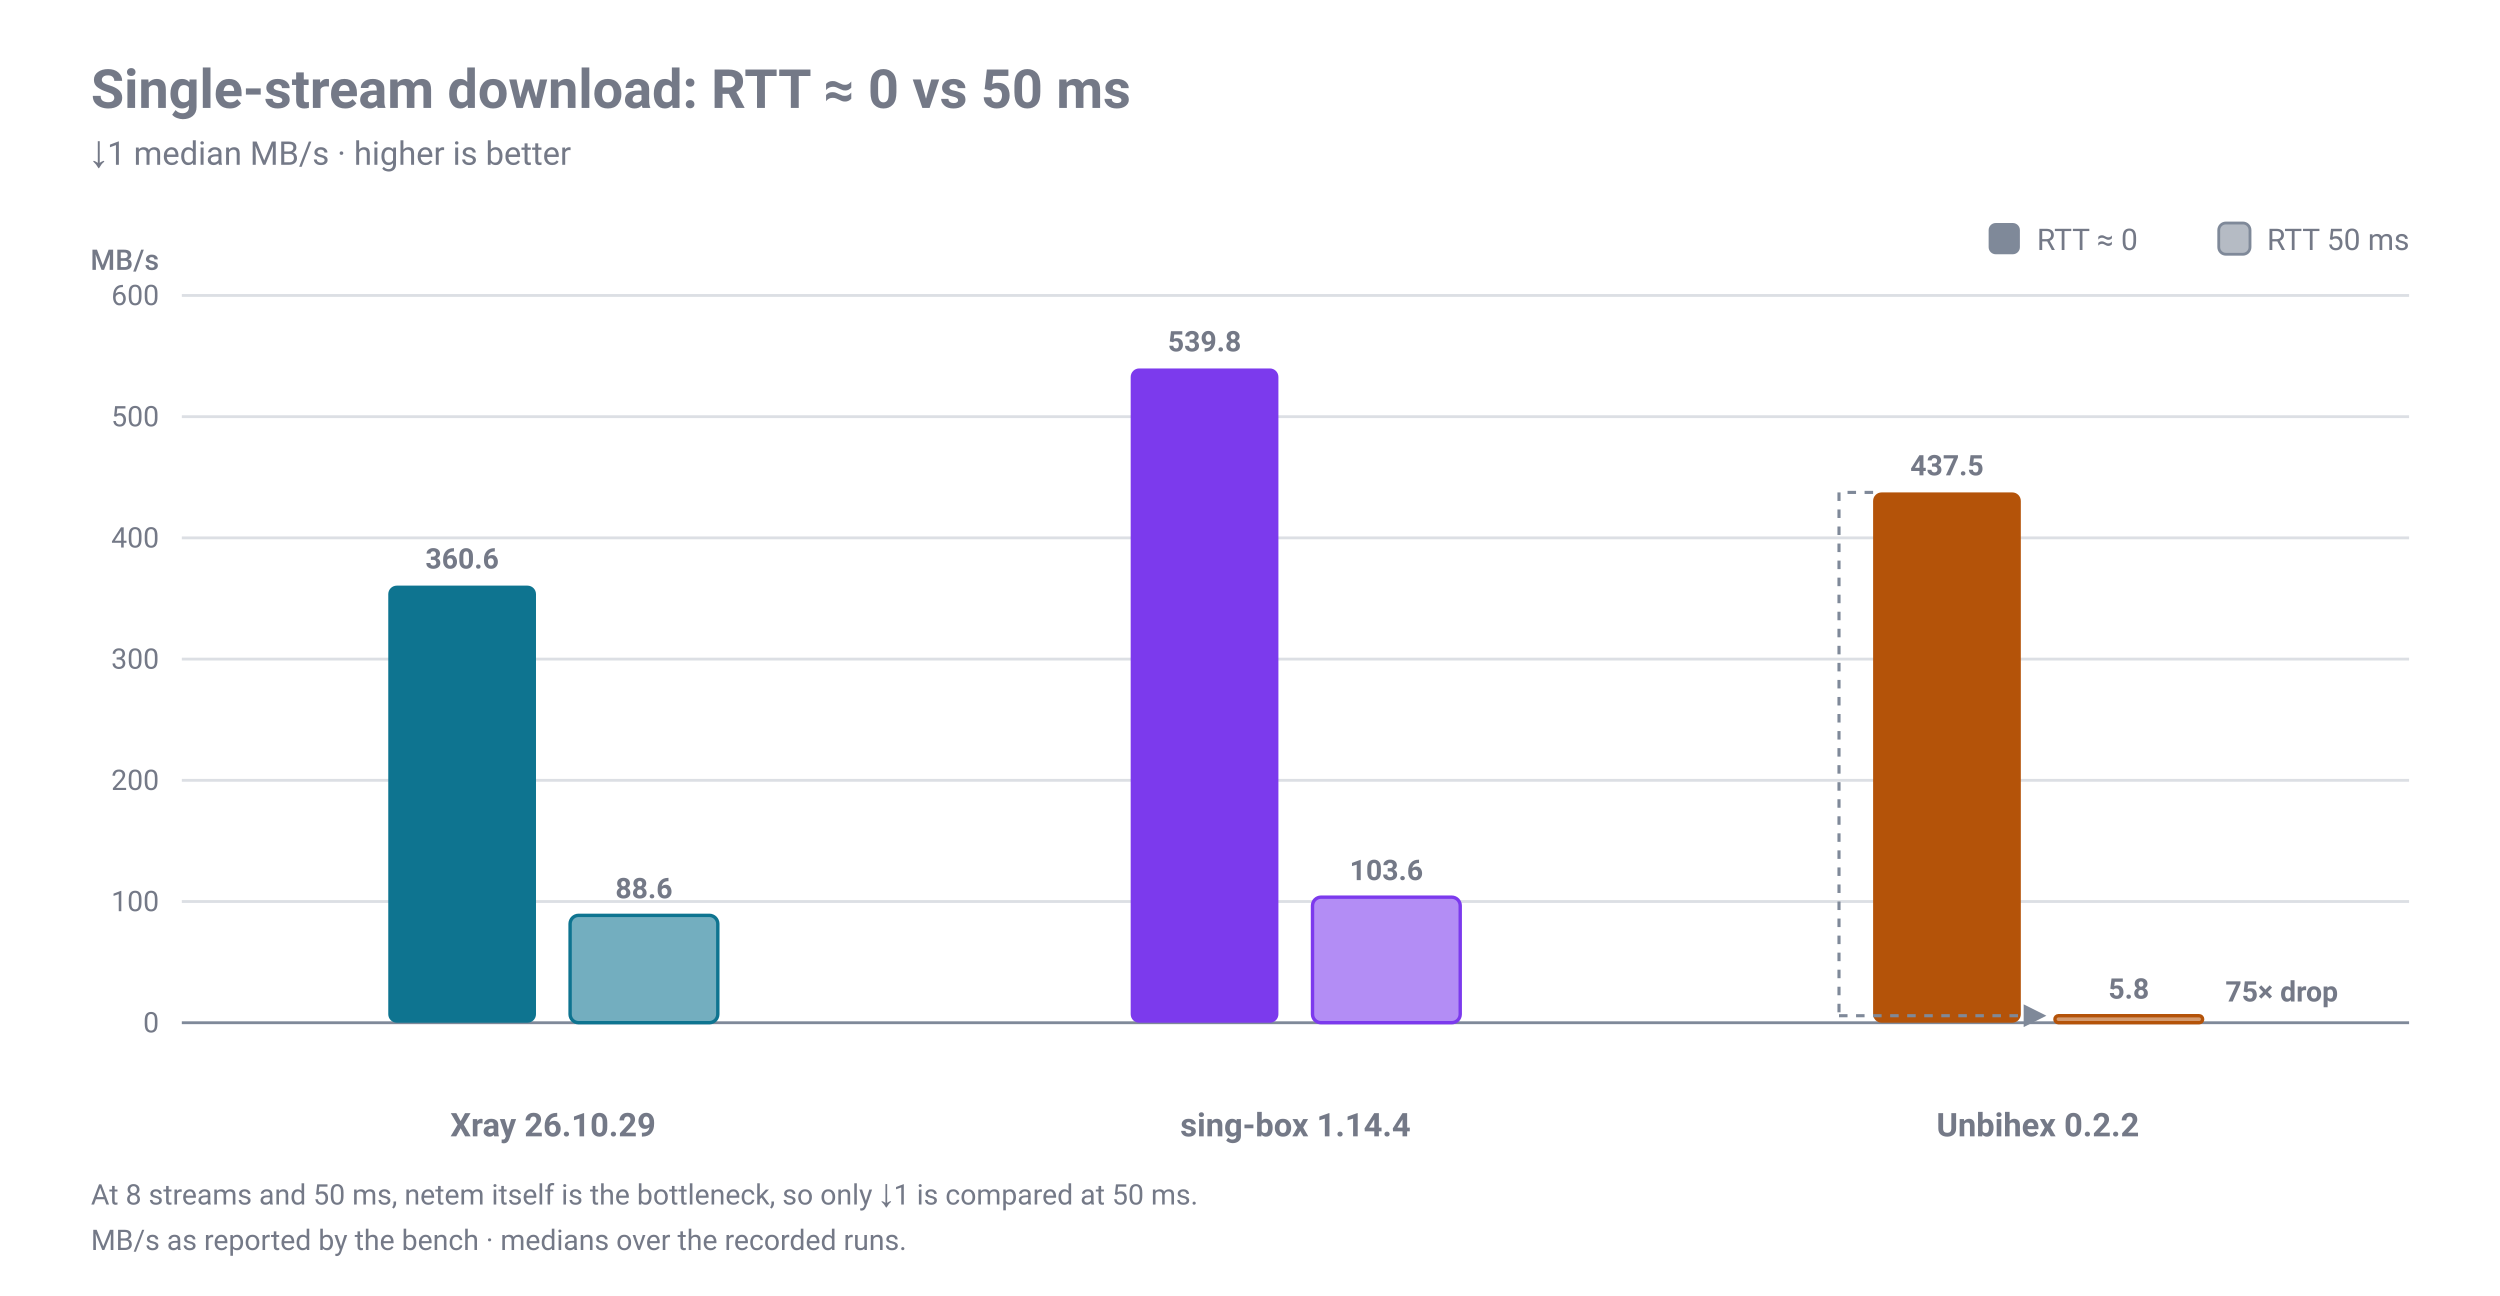
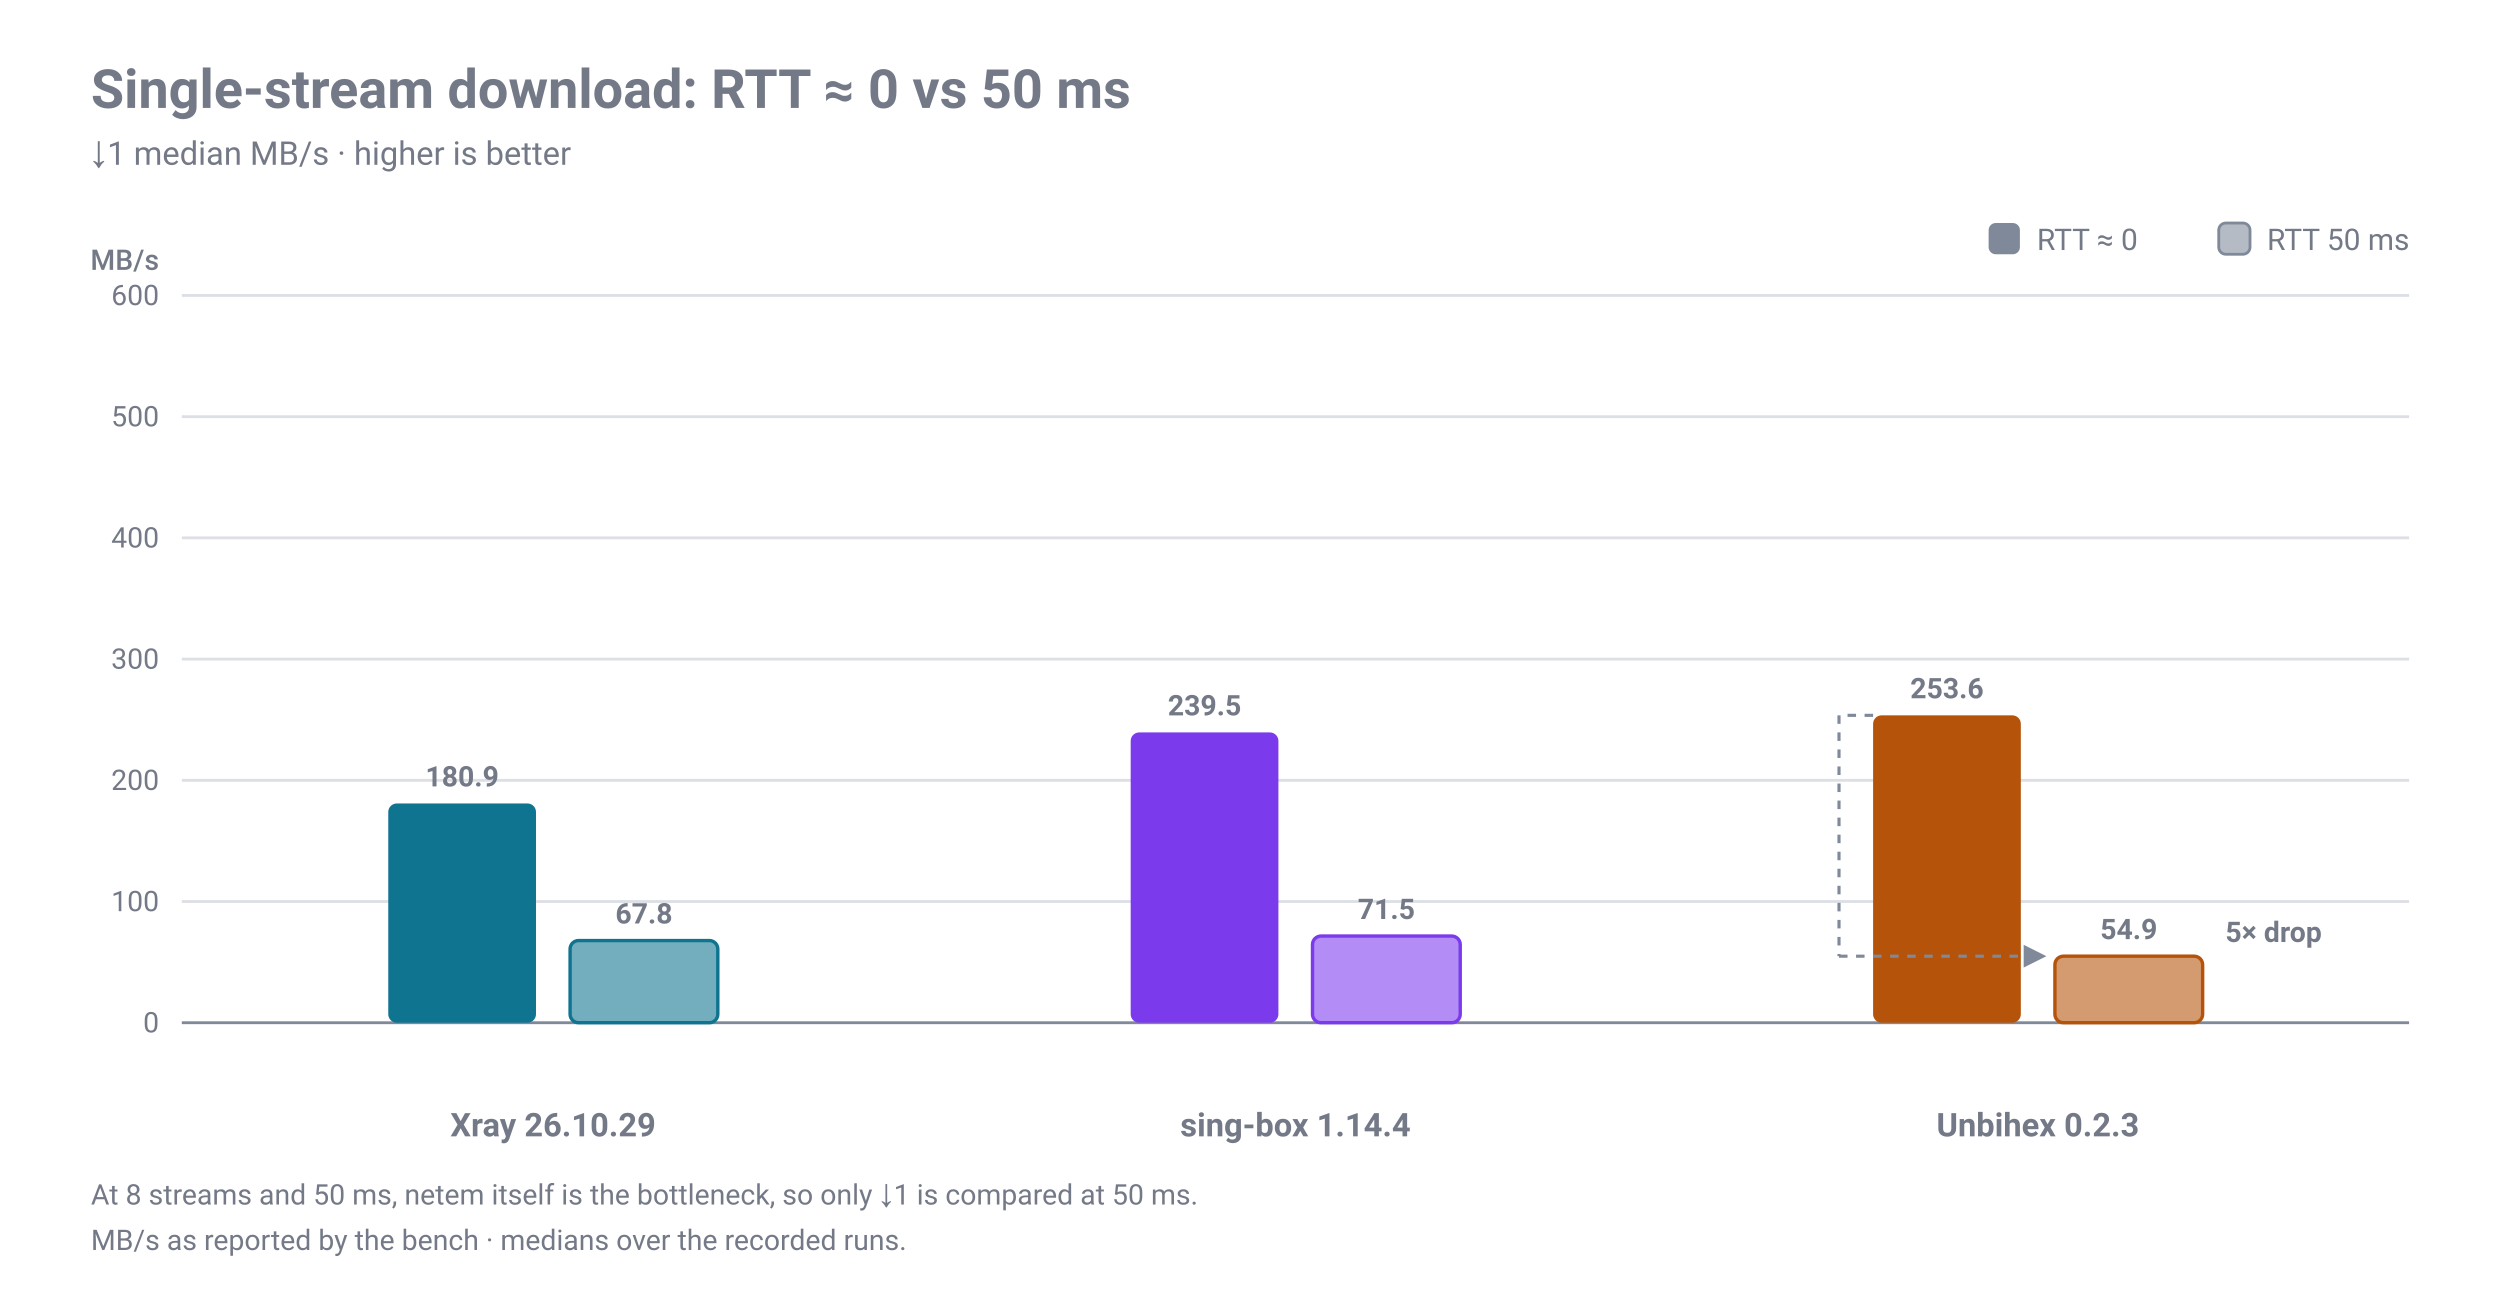
<svg xmlns="http://www.w3.org/2000/svg" viewBox="0 0 880 456" width="100%" role="img" aria-labelledby="chart-title chart-desc" font-family="-apple-system, 'Segoe UI', Roboto, Helvetica, Arial, sans-serif">
  <text x="32" y="38" font-size="19" fill="#747987" font-weight="650">Single-stream download: RTT ≈ 0 vs 50 ms</text>
  <text x="32" y="58" font-size="11.5" fill="#747987">↓1 median MB/s · higher is better</text>
  <text x="56" y="95" font-size="10" fill="#747987" text-anchor="end" font-weight="500">MB/s</text>
  <line x1="64" y1="360" x2="848" y2="360" stroke="#7f8999" stroke-width="1" />
  <text x="56" y="363.4" font-size="10" fill="#747987" text-anchor="end">0</text>
  <line x1="64" y1="317.33" x2="848" y2="317.33" stroke="#8a94a4" stroke-width="1" stroke-opacity="0.3" />
  <text x="56" y="320.73" font-size="10" fill="#747987" text-anchor="end">100</text>
  <line x1="64" y1="274.67" x2="848" y2="274.67" stroke="#8a94a4" stroke-width="1" stroke-opacity="0.3" />
  <text x="56" y="278.07" font-size="10" fill="#747987" text-anchor="end">200</text>
  <line x1="64" y1="232" x2="848" y2="232" stroke="#8a94a4" stroke-width="1" stroke-opacity="0.3" />
  <text x="56" y="235.4" font-size="10" fill="#747987" text-anchor="end">300</text>
  <line x1="64" y1="189.33" x2="848" y2="189.33" stroke="#8a94a4" stroke-width="1" stroke-opacity="0.3" />
  <text x="56" y="192.73" font-size="10" fill="#747987" text-anchor="end">400</text>
  <line x1="64" y1="146.67" x2="848" y2="146.67" stroke="#8a94a4" stroke-width="1" stroke-opacity="0.3" />
  <text x="56" y="150.07" font-size="10" fill="#747987" text-anchor="end">500</text>
  <line x1="64" y1="104" x2="848" y2="104" stroke="#8a94a4" stroke-width="1" stroke-opacity="0.3" />
  <text x="56" y="107.4" font-size="10" fill="#747987" text-anchor="end">600</text>
  <rect x="700" y="78.5" width="11" height="11" rx="2.5" fill="#7f8999" />
  <text x="717" y="88" font-size="10.5" fill="#747987">RTT ≈ 0</text>
  <rect x="781" y="78.5" width="11" height="11" rx="2.5" fill="#b5bbc4" stroke="#7f8999" stroke-width="1" />
  <text x="798" y="88" font-size="10.5" fill="#747987">RTT 50 ms</text>
-   <rect x="136.67" y="206.14" width="52" height="153.86" rx="3" fill="#0e7490" />
-   <text x="162.67" y="200.14" font-size="10" fill="#747987" text-anchor="middle" font-weight="600">360.6</text>
-   <rect x="200.67" y="322.2" width="52" height="37.8" rx="3" fill="#73aebf" stroke="#0e7490" stroke-width="1.2" />
-   <text x="226.67" y="316.2" font-size="10" fill="#747987" text-anchor="middle" font-weight="600">88.6</text>
+   <rect x="136.67" y="282.82" width="52" height="77.18" rx="3" fill="#0e7490" />
+   <text x="162.67" y="276.82" font-size="10" fill="#747987" text-anchor="middle" font-weight="600">180.9</text>
+   <rect x="200.67" y="331.07" width="52" height="28.93" rx="3" fill="#73aebf" stroke="#0e7490" stroke-width="1.2" />
+   <text x="226.67" y="325.07" font-size="10" fill="#747987" text-anchor="middle" font-weight="600">67.8</text>
  <text x="194.67" y="400" font-size="11.5" fill="#747987" text-anchor="middle" font-weight="600">Xray 26.10.29</text>
-   <rect x="398" y="129.69" width="52" height="230.31" rx="3" fill="#7c3aed" />
-   <text x="424" y="123.69" font-size="10" fill="#747987" text-anchor="middle" font-weight="600">539.8</text>
-   <rect x="462" y="315.8" width="52" height="44.2" rx="3" fill="#b38df5" stroke="#7c3aed" stroke-width="1.2" />
-   <text x="488" y="309.8" font-size="10" fill="#747987" text-anchor="middle" font-weight="600">103.6</text>
+   <rect x="398" y="257.81" width="52" height="102.19" rx="3" fill="#7c3aed" />
+   <text x="424" y="251.81" font-size="10" fill="#747987" text-anchor="middle" font-weight="600">239.5</text>
+   <rect x="462" y="329.49" width="52" height="30.51" rx="3" fill="#b38df5" stroke="#7c3aed" stroke-width="1.2" />
+   <text x="488" y="323.49" font-size="10" fill="#747987" text-anchor="middle" font-weight="600">71.5</text>
  <text x="456" y="400" font-size="11.5" fill="#747987" text-anchor="middle" font-weight="600">sing-box 1.14.4</text>
-   <rect x="659.33" y="173.33" width="52" height="186.67" rx="3" fill="#b45309" />
-   <text x="685.33" y="167.33" font-size="10" fill="#747987" text-anchor="middle" font-weight="600">437.5</text>
-   <rect x="723.33" y="357.53" width="52" height="2.47" rx="1.24" fill="#d49b70" stroke="#b45309" stroke-width="1.2" />
-   <text x="749.33" y="351.53" font-size="10" fill="#747987" text-anchor="middle" font-weight="600">5.8</text>
-   <text x="717.33" y="400" font-size="11.5" fill="#747987" text-anchor="middle" font-weight="600">Unbihex 0.2.2</text>
-   <line x1="659.33" y1="173.33" x2="647.33" y2="173.33" stroke="#7f8999" stroke-width="1.1" stroke-dasharray="3 3" />
-   <line x1="647.33" y1="173.33" x2="647.33" y2="357.53" stroke="#7f8999" stroke-width="1.1" stroke-dasharray="3 3" />
-   <line x1="647.33" y1="357.53" x2="714.33" y2="357.53" stroke="#7f8999" stroke-width="1.1" stroke-dasharray="3 3" />
-   <polygon points="720.33,357.53 712.33,353.53 712.33,361.53" fill="#7f8999" />
-   <text x="783.33" y="352.53" font-size="10" fill="#747987" font-weight="600">75× drop</text>
+   <rect x="659.33" y="251.8" width="52" height="108.2" rx="3" fill="#b45309" />
+   <text x="685.33" y="245.8" font-size="10" fill="#747987" text-anchor="middle" font-weight="600">253.6</text>
+   <rect x="723.33" y="336.58" width="52" height="23.42" rx="3" fill="#d49b70" stroke="#b45309" stroke-width="1.2" />
+   <text x="749.33" y="330.58" font-size="10" fill="#747987" text-anchor="middle" font-weight="600">54.9</text>
+   <text x="717.33" y="400" font-size="11.5" fill="#747987" text-anchor="middle" font-weight="600">Unbihex 0.2.3</text>
+   <line x1="659.33" y1="251.8" x2="647.33" y2="251.8" stroke="#7f8999" stroke-width="1.1" stroke-dasharray="3 3" />
+   <line x1="647.33" y1="251.8" x2="647.33" y2="336.58" stroke="#7f8999" stroke-width="1.1" stroke-dasharray="3 3" />
+   <line x1="647.33" y1="336.58" x2="714.33" y2="336.58" stroke="#7f8999" stroke-width="1.1" stroke-dasharray="3 3" />
+   <polygon points="720.33,336.58 712.33,332.58 712.33,340.58" fill="#7f8999" />
+   <text x="783.33" y="331.58" font-size="10" fill="#747987" font-weight="600">5× drop</text>
  <text x="32" y="424" font-size="10" fill="#747987">At 8 streams and 50 ms, netem itself is the bottleneck, so only ↓1 is compared at 50 ms.</text>
  <text x="32" y="440" font-size="10" fill="#747987">MB/s as reported by the bench · medians over the recorded runs.</text>
</svg>
